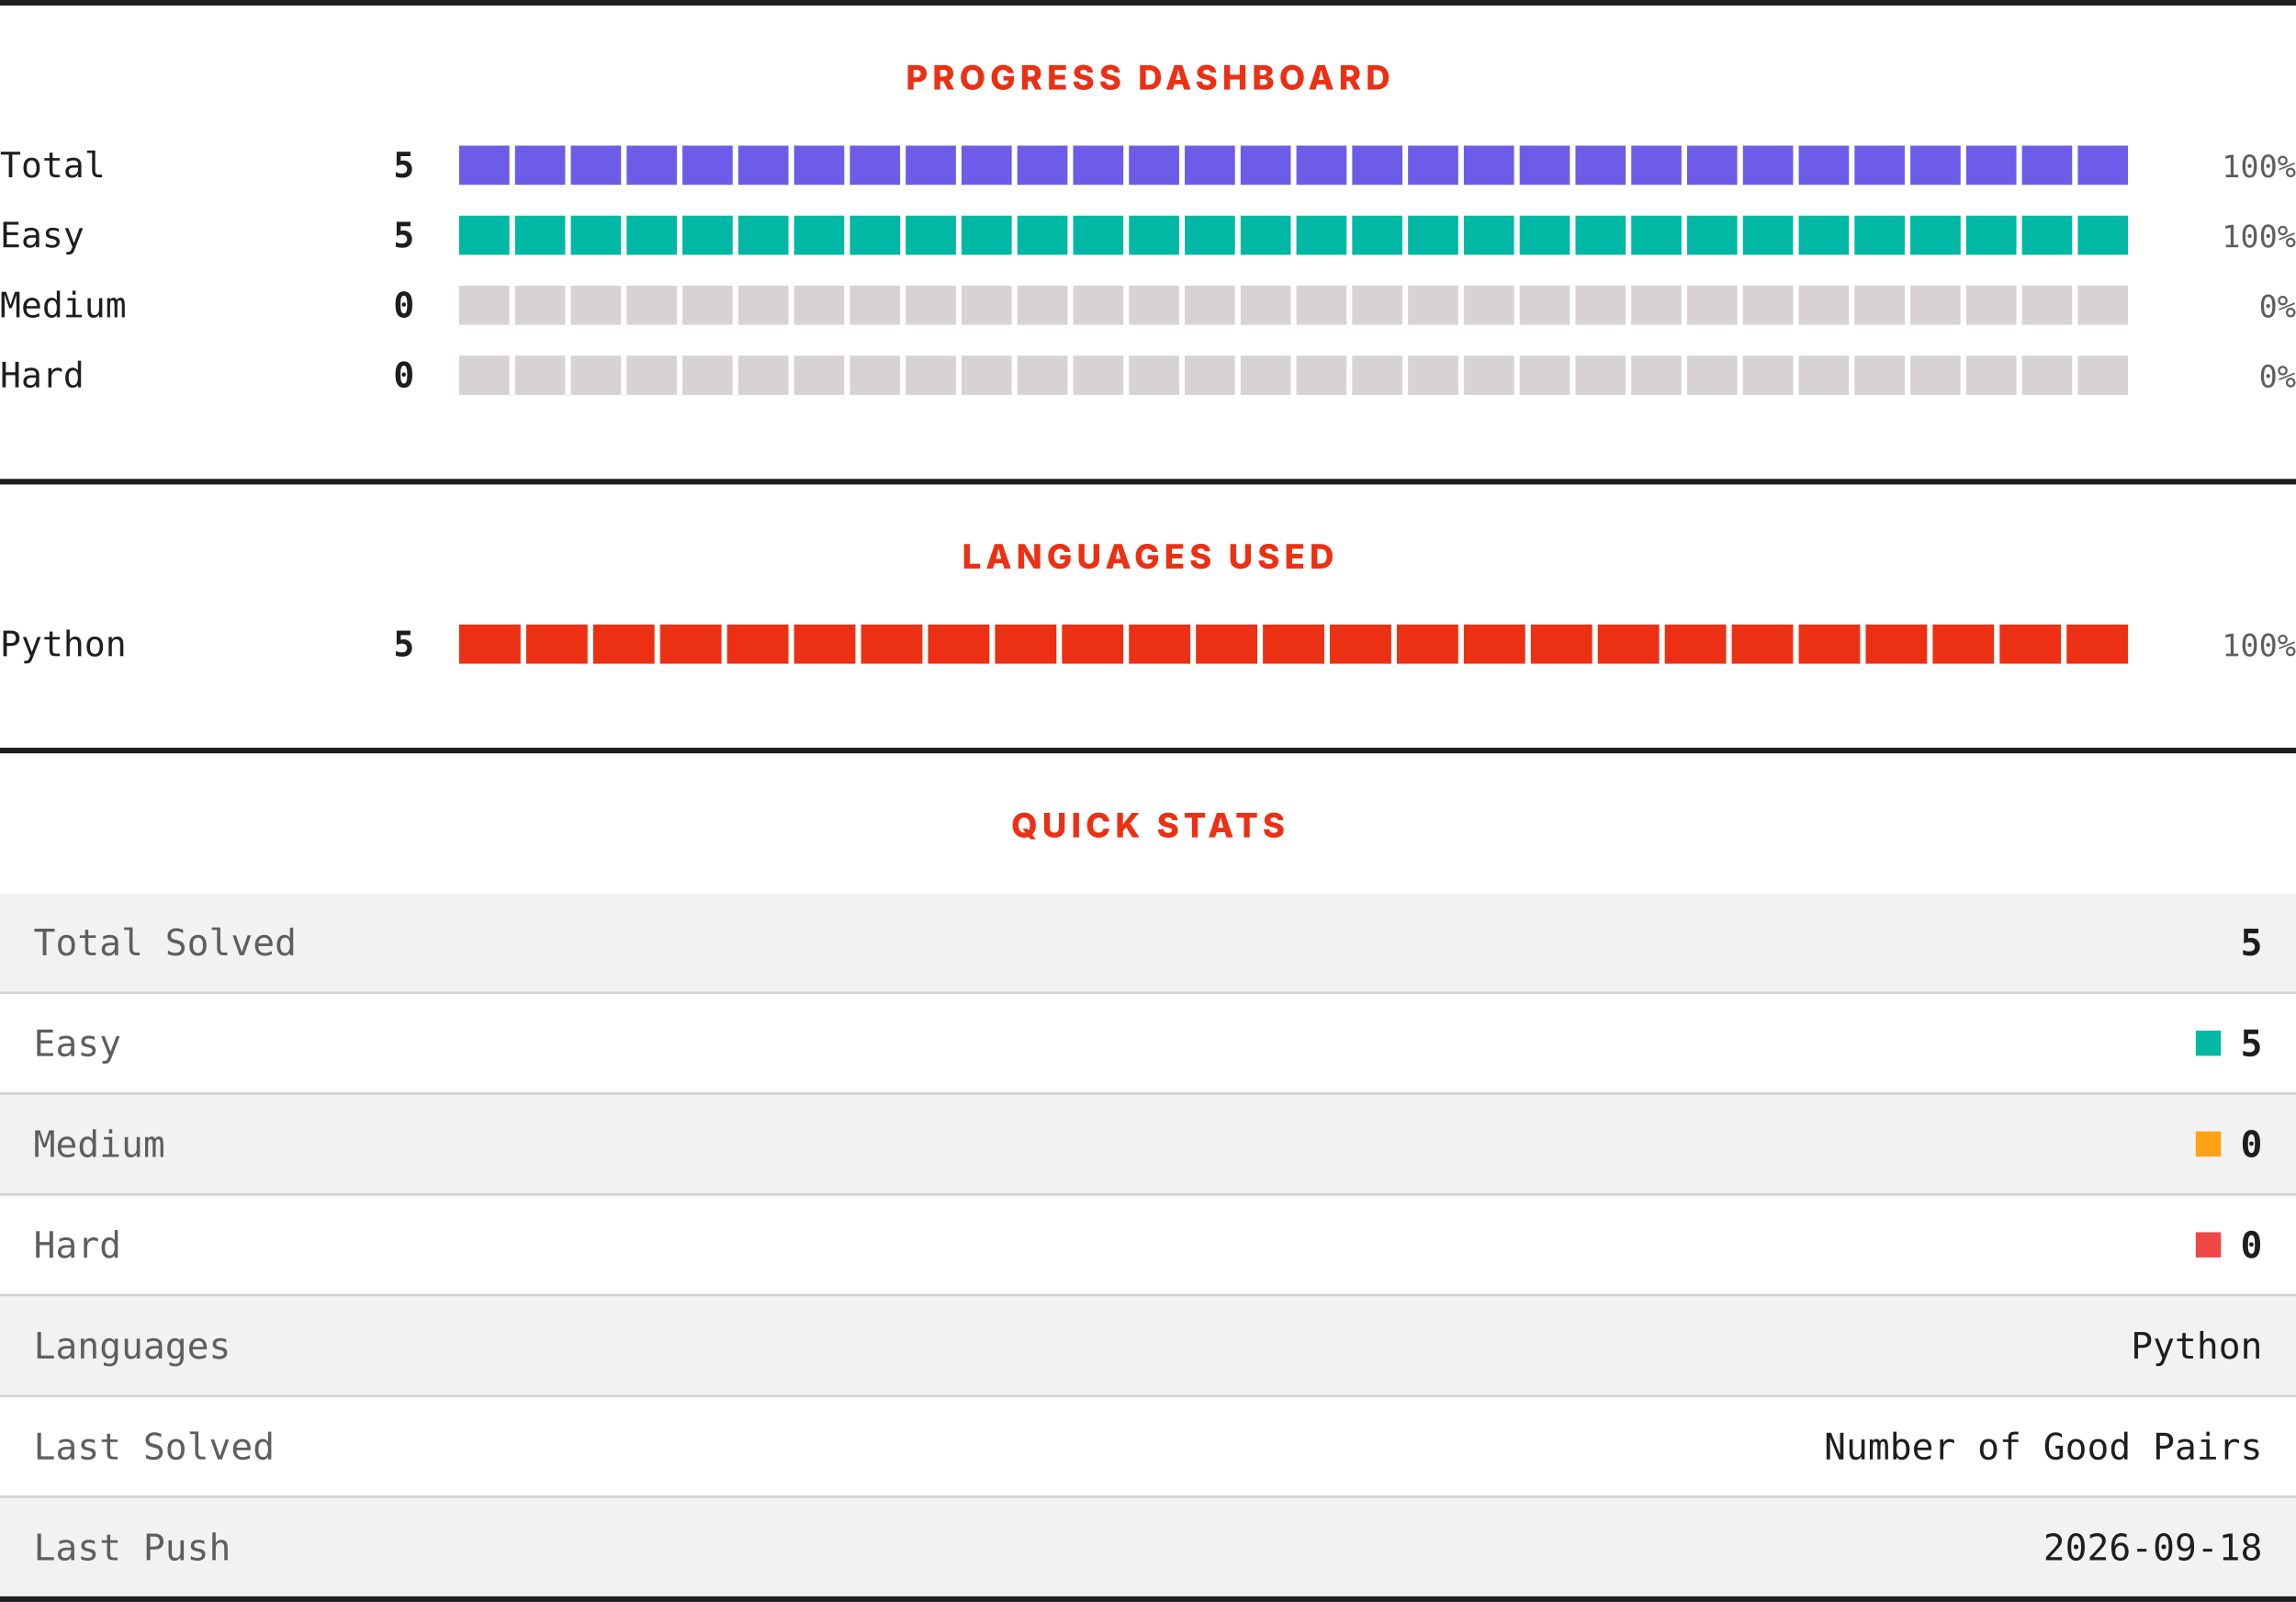
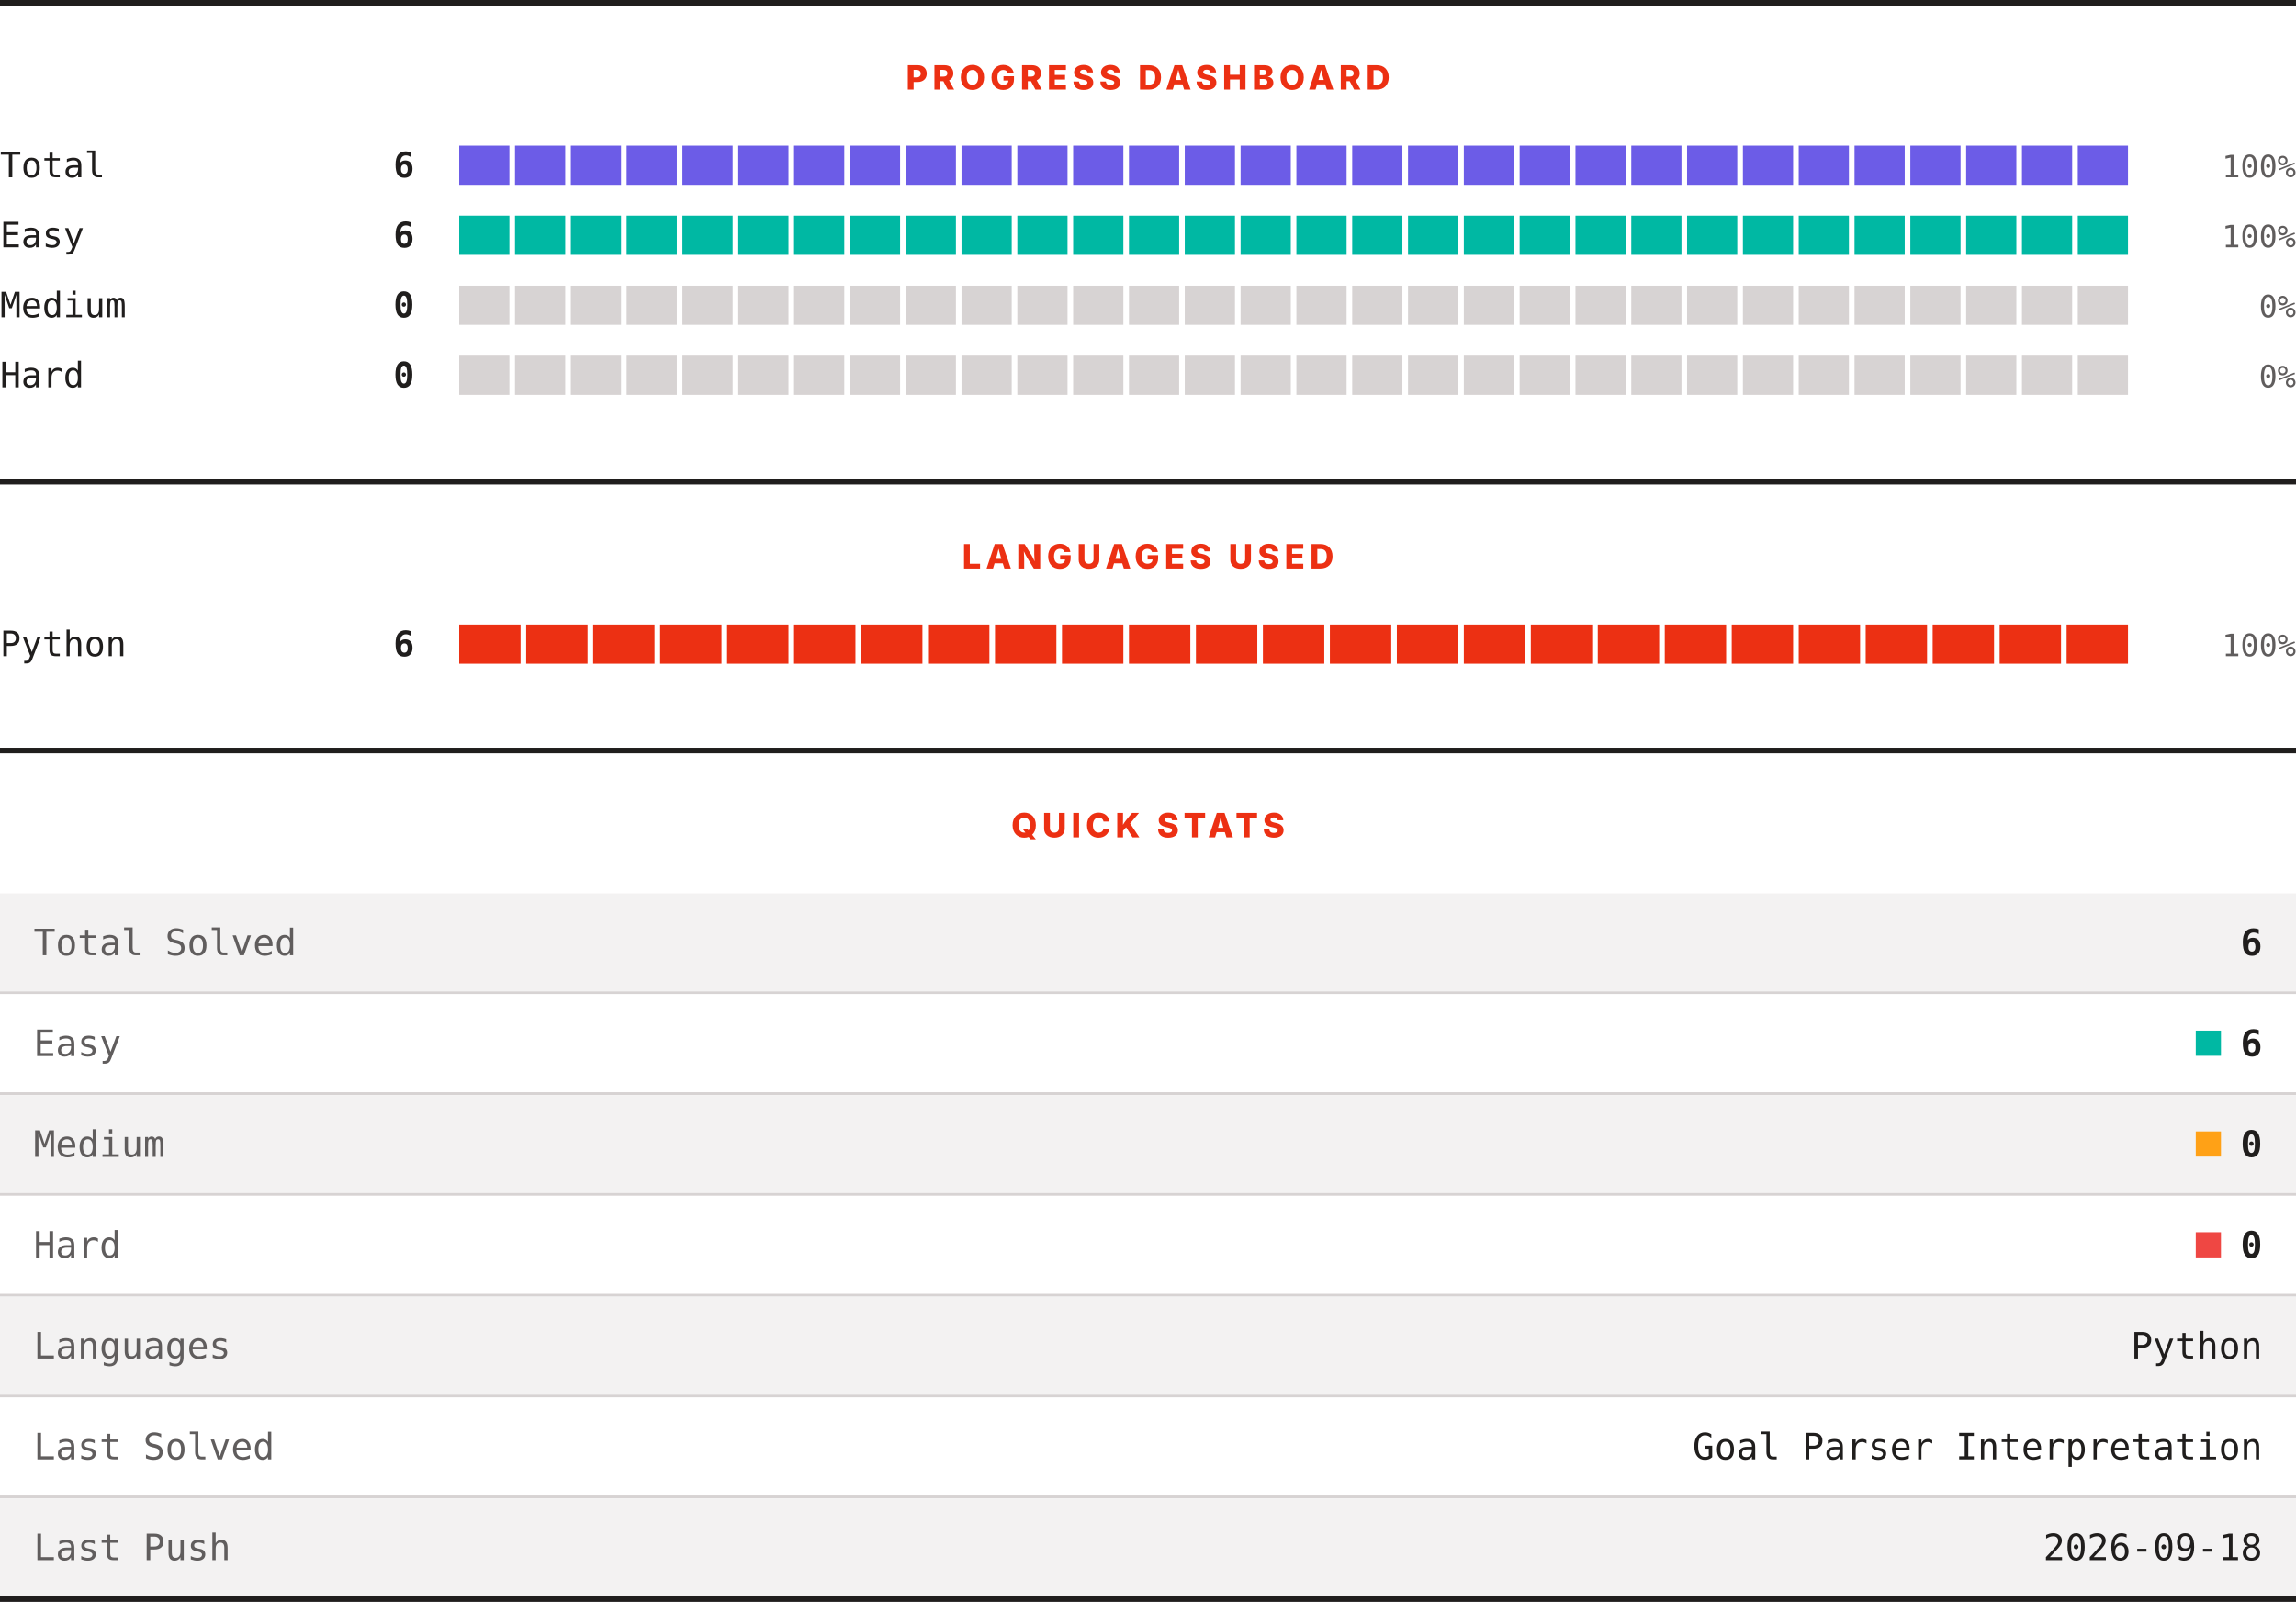
<svg xmlns="http://www.w3.org/2000/svg" width="820" height="572" viewBox="0 0 820 572" role="img" aria-label="LeetCode progress, languages and quick stats">
  <rect width="820" height="572" fill="#ffffff" />
  <rect x="0" y="0" width="820" height="2" fill="#201e1d" />
  <text x="410" y="32" text-anchor="middle" font-family="Archivo, system-ui, -apple-system, Segoe UI, sans-serif" font-size="12" font-weight="800" letter-spacing="1.68" fill="#ec3013">PROGRESS DASHBOARD</text>
  <text x="0" y="63.3" font-family="ui-monospace, SFMono-Regular, Menlo, Consolas, monospace" font-size="12.5" fill="#201e1d">Total</text>
-   <text x="148" y="63.3" text-anchor="end" font-family="ui-monospace, SFMono-Regular, Menlo, Consolas, monospace" font-size="12.5" font-weight="700" fill="#201e1d">5</text>
+   <text x="148" y="63.3" text-anchor="end" font-family="ui-monospace, SFMono-Regular, Menlo, Consolas, monospace" font-size="12.5" font-weight="700" fill="#201e1d">6</text>
  <rect x="164.00" y="52" width="17.93" height="14" fill="#6c5ce7" />
  <rect x="183.93" y="52" width="17.93" height="14" fill="#6c5ce7" />
  <rect x="203.87" y="52" width="17.93" height="14" fill="#6c5ce7" />
  <rect x="223.80" y="52" width="17.93" height="14" fill="#6c5ce7" />
  <rect x="243.73" y="52" width="17.93" height="14" fill="#6c5ce7" />
  <rect x="263.67" y="52" width="17.93" height="14" fill="#6c5ce7" />
  <rect x="283.60" y="52" width="17.93" height="14" fill="#6c5ce7" />
  <rect x="303.53" y="52" width="17.93" height="14" fill="#6c5ce7" />
  <rect x="323.47" y="52" width="17.93" height="14" fill="#6c5ce7" />
  <rect x="343.40" y="52" width="17.93" height="14" fill="#6c5ce7" />
  <rect x="363.33" y="52" width="17.93" height="14" fill="#6c5ce7" />
  <rect x="383.27" y="52" width="17.93" height="14" fill="#6c5ce7" />
  <rect x="403.20" y="52" width="17.93" height="14" fill="#6c5ce7" />
  <rect x="423.13" y="52" width="17.93" height="14" fill="#6c5ce7" />
  <rect x="443.07" y="52" width="17.93" height="14" fill="#6c5ce7" />
  <rect x="463.00" y="52" width="17.93" height="14" fill="#6c5ce7" />
  <rect x="482.93" y="52" width="17.93" height="14" fill="#6c5ce7" />
  <rect x="502.87" y="52" width="17.93" height="14" fill="#6c5ce7" />
  <rect x="522.80" y="52" width="17.93" height="14" fill="#6c5ce7" />
  <rect x="542.73" y="52" width="17.93" height="14" fill="#6c5ce7" />
  <rect x="562.67" y="52" width="17.93" height="14" fill="#6c5ce7" />
  <rect x="582.60" y="52" width="17.93" height="14" fill="#6c5ce7" />
  <rect x="602.53" y="52" width="17.93" height="14" fill="#6c5ce7" />
  <rect x="622.47" y="52" width="17.93" height="14" fill="#6c5ce7" />
  <rect x="642.40" y="52" width="17.93" height="14" fill="#6c5ce7" />
  <rect x="662.33" y="52" width="17.93" height="14" fill="#6c5ce7" />
  <rect x="682.27" y="52" width="17.93" height="14" fill="#6c5ce7" />
  <rect x="702.20" y="52" width="17.93" height="14" fill="#6c5ce7" />
  <rect x="722.13" y="52" width="17.93" height="14" fill="#6c5ce7" />
  <rect x="742.07" y="52" width="17.93" height="14" fill="#6c5ce7" />
  <text x="820" y="63.3" text-anchor="end" font-family="ui-monospace, SFMono-Regular, Menlo, Consolas, monospace" font-size="11" fill="#605d5d">100%</text>
  <text x="0" y="88.3" font-family="ui-monospace, SFMono-Regular, Menlo, Consolas, monospace" font-size="12.5" fill="#201e1d">Easy</text>
-   <text x="148" y="88.3" text-anchor="end" font-family="ui-monospace, SFMono-Regular, Menlo, Consolas, monospace" font-size="12.5" font-weight="700" fill="#201e1d">5</text>
+   <text x="148" y="88.3" text-anchor="end" font-family="ui-monospace, SFMono-Regular, Menlo, Consolas, monospace" font-size="12.5" font-weight="700" fill="#201e1d">6</text>
  <rect x="164.00" y="77" width="17.93" height="14" fill="#00b8a3" />
  <rect x="183.93" y="77" width="17.93" height="14" fill="#00b8a3" />
  <rect x="203.87" y="77" width="17.93" height="14" fill="#00b8a3" />
  <rect x="223.80" y="77" width="17.93" height="14" fill="#00b8a3" />
  <rect x="243.73" y="77" width="17.93" height="14" fill="#00b8a3" />
  <rect x="263.67" y="77" width="17.93" height="14" fill="#00b8a3" />
  <rect x="283.60" y="77" width="17.93" height="14" fill="#00b8a3" />
  <rect x="303.53" y="77" width="17.93" height="14" fill="#00b8a3" />
  <rect x="323.47" y="77" width="17.93" height="14" fill="#00b8a3" />
  <rect x="343.40" y="77" width="17.93" height="14" fill="#00b8a3" />
  <rect x="363.33" y="77" width="17.93" height="14" fill="#00b8a3" />
  <rect x="383.27" y="77" width="17.93" height="14" fill="#00b8a3" />
  <rect x="403.20" y="77" width="17.93" height="14" fill="#00b8a3" />
  <rect x="423.13" y="77" width="17.93" height="14" fill="#00b8a3" />
  <rect x="443.07" y="77" width="17.93" height="14" fill="#00b8a3" />
  <rect x="463.00" y="77" width="17.93" height="14" fill="#00b8a3" />
  <rect x="482.93" y="77" width="17.93" height="14" fill="#00b8a3" />
  <rect x="502.87" y="77" width="17.93" height="14" fill="#00b8a3" />
  <rect x="522.80" y="77" width="17.93" height="14" fill="#00b8a3" />
  <rect x="542.73" y="77" width="17.93" height="14" fill="#00b8a3" />
  <rect x="562.67" y="77" width="17.93" height="14" fill="#00b8a3" />
  <rect x="582.60" y="77" width="17.93" height="14" fill="#00b8a3" />
  <rect x="602.53" y="77" width="17.93" height="14" fill="#00b8a3" />
  <rect x="622.47" y="77" width="17.93" height="14" fill="#00b8a3" />
  <rect x="642.40" y="77" width="17.93" height="14" fill="#00b8a3" />
  <rect x="662.33" y="77" width="17.93" height="14" fill="#00b8a3" />
  <rect x="682.27" y="77" width="17.93" height="14" fill="#00b8a3" />
  <rect x="702.20" y="77" width="17.93" height="14" fill="#00b8a3" />
  <rect x="722.13" y="77" width="17.93" height="14" fill="#00b8a3" />
  <rect x="742.07" y="77" width="17.93" height="14" fill="#00b8a3" />
  <text x="820" y="88.3" text-anchor="end" font-family="ui-monospace, SFMono-Regular, Menlo, Consolas, monospace" font-size="11" fill="#605d5d">100%</text>
  <text x="0" y="113.3" font-family="ui-monospace, SFMono-Regular, Menlo, Consolas, monospace" font-size="12.5" fill="#201e1d">Medium</text>
  <text x="148" y="113.3" text-anchor="end" font-family="ui-monospace, SFMono-Regular, Menlo, Consolas, monospace" font-size="12.5" font-weight="700" fill="#201e1d">0</text>
  <rect x="164.00" y="102" width="17.93" height="14" fill="#d7d3d3" />
  <rect x="183.93" y="102" width="17.93" height="14" fill="#d7d3d3" />
  <rect x="203.87" y="102" width="17.93" height="14" fill="#d7d3d3" />
  <rect x="223.80" y="102" width="17.93" height="14" fill="#d7d3d3" />
  <rect x="243.73" y="102" width="17.93" height="14" fill="#d7d3d3" />
  <rect x="263.67" y="102" width="17.93" height="14" fill="#d7d3d3" />
  <rect x="283.60" y="102" width="17.93" height="14" fill="#d7d3d3" />
  <rect x="303.53" y="102" width="17.93" height="14" fill="#d7d3d3" />
  <rect x="323.47" y="102" width="17.93" height="14" fill="#d7d3d3" />
  <rect x="343.40" y="102" width="17.93" height="14" fill="#d7d3d3" />
  <rect x="363.33" y="102" width="17.93" height="14" fill="#d7d3d3" />
  <rect x="383.27" y="102" width="17.93" height="14" fill="#d7d3d3" />
  <rect x="403.20" y="102" width="17.93" height="14" fill="#d7d3d3" />
  <rect x="423.13" y="102" width="17.93" height="14" fill="#d7d3d3" />
  <rect x="443.07" y="102" width="17.93" height="14" fill="#d7d3d3" />
  <rect x="463.00" y="102" width="17.93" height="14" fill="#d7d3d3" />
  <rect x="482.93" y="102" width="17.93" height="14" fill="#d7d3d3" />
  <rect x="502.87" y="102" width="17.93" height="14" fill="#d7d3d3" />
  <rect x="522.80" y="102" width="17.93" height="14" fill="#d7d3d3" />
  <rect x="542.73" y="102" width="17.93" height="14" fill="#d7d3d3" />
  <rect x="562.67" y="102" width="17.93" height="14" fill="#d7d3d3" />
  <rect x="582.60" y="102" width="17.93" height="14" fill="#d7d3d3" />
  <rect x="602.53" y="102" width="17.93" height="14" fill="#d7d3d3" />
  <rect x="622.47" y="102" width="17.93" height="14" fill="#d7d3d3" />
  <rect x="642.40" y="102" width="17.93" height="14" fill="#d7d3d3" />
  <rect x="662.33" y="102" width="17.93" height="14" fill="#d7d3d3" />
  <rect x="682.27" y="102" width="17.93" height="14" fill="#d7d3d3" />
  <rect x="702.20" y="102" width="17.93" height="14" fill="#d7d3d3" />
  <rect x="722.13" y="102" width="17.93" height="14" fill="#d7d3d3" />
  <rect x="742.07" y="102" width="17.93" height="14" fill="#d7d3d3" />
  <text x="820" y="113.3" text-anchor="end" font-family="ui-monospace, SFMono-Regular, Menlo, Consolas, monospace" font-size="11" fill="#605d5d">0%</text>
  <text x="0" y="138.3" font-family="ui-monospace, SFMono-Regular, Menlo, Consolas, monospace" font-size="12.5" fill="#201e1d">Hard</text>
  <text x="148" y="138.3" text-anchor="end" font-family="ui-monospace, SFMono-Regular, Menlo, Consolas, monospace" font-size="12.5" font-weight="700" fill="#201e1d">0</text>
  <rect x="164.00" y="127" width="17.93" height="14" fill="#d7d3d3" />
  <rect x="183.93" y="127" width="17.93" height="14" fill="#d7d3d3" />
  <rect x="203.87" y="127" width="17.93" height="14" fill="#d7d3d3" />
  <rect x="223.80" y="127" width="17.93" height="14" fill="#d7d3d3" />
  <rect x="243.73" y="127" width="17.93" height="14" fill="#d7d3d3" />
  <rect x="263.67" y="127" width="17.93" height="14" fill="#d7d3d3" />
  <rect x="283.60" y="127" width="17.93" height="14" fill="#d7d3d3" />
  <rect x="303.53" y="127" width="17.93" height="14" fill="#d7d3d3" />
  <rect x="323.47" y="127" width="17.93" height="14" fill="#d7d3d3" />
  <rect x="343.40" y="127" width="17.93" height="14" fill="#d7d3d3" />
  <rect x="363.33" y="127" width="17.93" height="14" fill="#d7d3d3" />
  <rect x="383.27" y="127" width="17.93" height="14" fill="#d7d3d3" />
  <rect x="403.20" y="127" width="17.93" height="14" fill="#d7d3d3" />
  <rect x="423.13" y="127" width="17.93" height="14" fill="#d7d3d3" />
  <rect x="443.07" y="127" width="17.93" height="14" fill="#d7d3d3" />
  <rect x="463.00" y="127" width="17.93" height="14" fill="#d7d3d3" />
  <rect x="482.93" y="127" width="17.93" height="14" fill="#d7d3d3" />
  <rect x="502.87" y="127" width="17.93" height="14" fill="#d7d3d3" />
  <rect x="522.80" y="127" width="17.93" height="14" fill="#d7d3d3" />
  <rect x="542.73" y="127" width="17.93" height="14" fill="#d7d3d3" />
  <rect x="562.67" y="127" width="17.93" height="14" fill="#d7d3d3" />
  <rect x="582.60" y="127" width="17.93" height="14" fill="#d7d3d3" />
  <rect x="602.53" y="127" width="17.93" height="14" fill="#d7d3d3" />
  <rect x="622.47" y="127" width="17.93" height="14" fill="#d7d3d3" />
  <rect x="642.40" y="127" width="17.93" height="14" fill="#d7d3d3" />
  <rect x="662.33" y="127" width="17.93" height="14" fill="#d7d3d3" />
  <rect x="682.27" y="127" width="17.93" height="14" fill="#d7d3d3" />
  <rect x="702.20" y="127" width="17.93" height="14" fill="#d7d3d3" />
  <rect x="722.13" y="127" width="17.93" height="14" fill="#d7d3d3" />
  <rect x="742.07" y="127" width="17.93" height="14" fill="#d7d3d3" />
  <text x="820" y="138.3" text-anchor="end" font-family="ui-monospace, SFMono-Regular, Menlo, Consolas, monospace" font-size="11" fill="#605d5d">0%</text>
  <rect x="0" y="171" width="820" height="2" fill="#201e1d" />
  <text x="410" y="203" text-anchor="middle" font-family="Archivo, system-ui, -apple-system, Segoe UI, sans-serif" font-size="12" font-weight="800" letter-spacing="1.68" fill="#ec3013">LANGUAGES USED</text>
  <text x="0" y="234.3" font-family="ui-monospace, SFMono-Regular, Menlo, Consolas, monospace" font-size="12.5" fill="#201e1d">Python</text>
-   <text x="148" y="234.3" text-anchor="end" font-family="ui-monospace, SFMono-Regular, Menlo, Consolas, monospace" font-size="12.5" font-weight="700" fill="#201e1d">5</text>
+   <text x="148" y="234.3" text-anchor="end" font-family="ui-monospace, SFMono-Regular, Menlo, Consolas, monospace" font-size="12.5" font-weight="700" fill="#201e1d">6</text>
  <rect x="164.00" y="223" width="21.92" height="14" fill="#ec3013" />
  <rect x="187.92" y="223" width="21.92" height="14" fill="#ec3013" />
  <rect x="211.84" y="223" width="21.92" height="14" fill="#ec3013" />
  <rect x="235.76" y="223" width="21.92" height="14" fill="#ec3013" />
  <rect x="259.68" y="223" width="21.92" height="14" fill="#ec3013" />
  <rect x="283.60" y="223" width="21.92" height="14" fill="#ec3013" />
  <rect x="307.52" y="223" width="21.92" height="14" fill="#ec3013" />
  <rect x="331.44" y="223" width="21.92" height="14" fill="#ec3013" />
  <rect x="355.36" y="223" width="21.92" height="14" fill="#ec3013" />
  <rect x="379.28" y="223" width="21.92" height="14" fill="#ec3013" />
  <rect x="403.20" y="223" width="21.92" height="14" fill="#ec3013" />
  <rect x="427.12" y="223" width="21.92" height="14" fill="#ec3013" />
  <rect x="451.04" y="223" width="21.92" height="14" fill="#ec3013" />
  <rect x="474.96" y="223" width="21.92" height="14" fill="#ec3013" />
  <rect x="498.88" y="223" width="21.92" height="14" fill="#ec3013" />
  <rect x="522.80" y="223" width="21.92" height="14" fill="#ec3013" />
  <rect x="546.72" y="223" width="21.92" height="14" fill="#ec3013" />
  <rect x="570.64" y="223" width="21.92" height="14" fill="#ec3013" />
  <rect x="594.56" y="223" width="21.92" height="14" fill="#ec3013" />
  <rect x="618.48" y="223" width="21.92" height="14" fill="#ec3013" />
  <rect x="642.40" y="223" width="21.92" height="14" fill="#ec3013" />
  <rect x="666.32" y="223" width="21.92" height="14" fill="#ec3013" />
  <rect x="690.24" y="223" width="21.92" height="14" fill="#ec3013" />
  <rect x="714.16" y="223" width="21.92" height="14" fill="#ec3013" />
  <rect x="738.08" y="223" width="21.92" height="14" fill="#ec3013" />
  <text x="820" y="234.3" text-anchor="end" font-family="ui-monospace, SFMono-Regular, Menlo, Consolas, monospace" font-size="11" fill="#605d5d">100%</text>
  <rect x="0" y="267" width="820" height="2" fill="#201e1d" />
  <text x="410" y="299" text-anchor="middle" font-family="Archivo, system-ui, -apple-system, Segoe UI, sans-serif" font-size="12" font-weight="800" letter-spacing="1.68" fill="#ec3013">QUICK STATS</text>
  <rect x="0" y="319" width="820" height="35" fill="#f3f2f2" />
  <text x="12" y="341.1" font-family="ui-monospace, SFMono-Regular, Menlo, Consolas, monospace" font-size="13" fill="#605d5d">Total Solved</text>
-   <text x="808" y="341.1" text-anchor="end" font-family="ui-monospace, SFMono-Regular, Menlo, Consolas, monospace" font-size="13" font-weight="700" fill="#201e1d">5</text>
+   <text x="808" y="341.1" text-anchor="end" font-family="ui-monospace, SFMono-Regular, Menlo, Consolas, monospace" font-size="13" font-weight="700" fill="#201e1d">6</text>
  <rect x="0" y="354" width="820" height="1" fill="#d7d3d3" />
  <rect x="0" y="355" width="820" height="35" fill="#ffffff" />
  <text x="12" y="377.1" font-family="ui-monospace, SFMono-Regular, Menlo, Consolas, monospace" font-size="13" fill="#605d5d">Easy</text>
  <rect x="784.2" y="368" width="9" height="9" fill="#00b8a3" />
-   <text x="808" y="377.1" text-anchor="end" font-family="ui-monospace, SFMono-Regular, Menlo, Consolas, monospace" font-size="13" font-weight="700" fill="#201e1d">5</text>
+   <text x="808" y="377.1" text-anchor="end" font-family="ui-monospace, SFMono-Regular, Menlo, Consolas, monospace" font-size="13" font-weight="700" fill="#201e1d">6</text>
  <rect x="0" y="390" width="820" height="1" fill="#d7d3d3" />
  <rect x="0" y="391" width="820" height="35" fill="#f3f2f2" />
  <text x="12" y="413.1" font-family="ui-monospace, SFMono-Regular, Menlo, Consolas, monospace" font-size="13" fill="#605d5d">Medium</text>
  <rect x="784.2" y="404" width="9" height="9" fill="#ffa116" />
  <text x="808" y="413.1" text-anchor="end" font-family="ui-monospace, SFMono-Regular, Menlo, Consolas, monospace" font-size="13" font-weight="700" fill="#201e1d">0</text>
  <rect x="0" y="426" width="820" height="1" fill="#d7d3d3" />
  <rect x="0" y="427" width="820" height="35" fill="#ffffff" />
  <text x="12" y="449.1" font-family="ui-monospace, SFMono-Regular, Menlo, Consolas, monospace" font-size="13" fill="#605d5d">Hard</text>
  <rect x="784.2" y="440" width="9" height="9" fill="#ef4743" />
  <text x="808" y="449.1" text-anchor="end" font-family="ui-monospace, SFMono-Regular, Menlo, Consolas, monospace" font-size="13" font-weight="700" fill="#201e1d">0</text>
  <rect x="0" y="462" width="820" height="1" fill="#d7d3d3" />
  <rect x="0" y="463" width="820" height="35" fill="#f3f2f2" />
  <text x="12" y="485.1" font-family="ui-monospace, SFMono-Regular, Menlo, Consolas, monospace" font-size="13" fill="#605d5d">Languages</text>
  <text x="808" y="485.1" text-anchor="end" font-family="ui-monospace, SFMono-Regular, Menlo, Consolas, monospace" font-size="13" fill="#201e1d">Python</text>
  <rect x="0" y="498" width="820" height="1" fill="#d7d3d3" />
  <rect x="0" y="499" width="820" height="35" fill="#ffffff" />
  <text x="12" y="521.1" font-family="ui-monospace, SFMono-Regular, Menlo, Consolas, monospace" font-size="13" fill="#605d5d">Last Solved</text>
-   <text x="808" y="521.1" text-anchor="end" font-family="ui-monospace, SFMono-Regular, Menlo, Consolas, monospace" font-size="13" fill="#201e1d">Number of Good Pairs</text>
+   <text x="808" y="521.1" text-anchor="end" font-family="ui-monospace, SFMono-Regular, Menlo, Consolas, monospace" font-size="13" fill="#201e1d">Goal Parser Interpretation</text>
  <rect x="0" y="534" width="820" height="1" fill="#d7d3d3" />
  <rect x="0" y="535" width="820" height="35" fill="#f3f2f2" />
  <text x="12" y="557.1" font-family="ui-monospace, SFMono-Regular, Menlo, Consolas, monospace" font-size="13" fill="#605d5d">Last Push</text>
  <text x="808" y="557.1" text-anchor="end" font-family="ui-monospace, SFMono-Regular, Menlo, Consolas, monospace" font-size="13" fill="#201e1d">2026-09-18</text>
  <rect x="0" y="570" width="820" height="2" fill="#201e1d" />
</svg>
